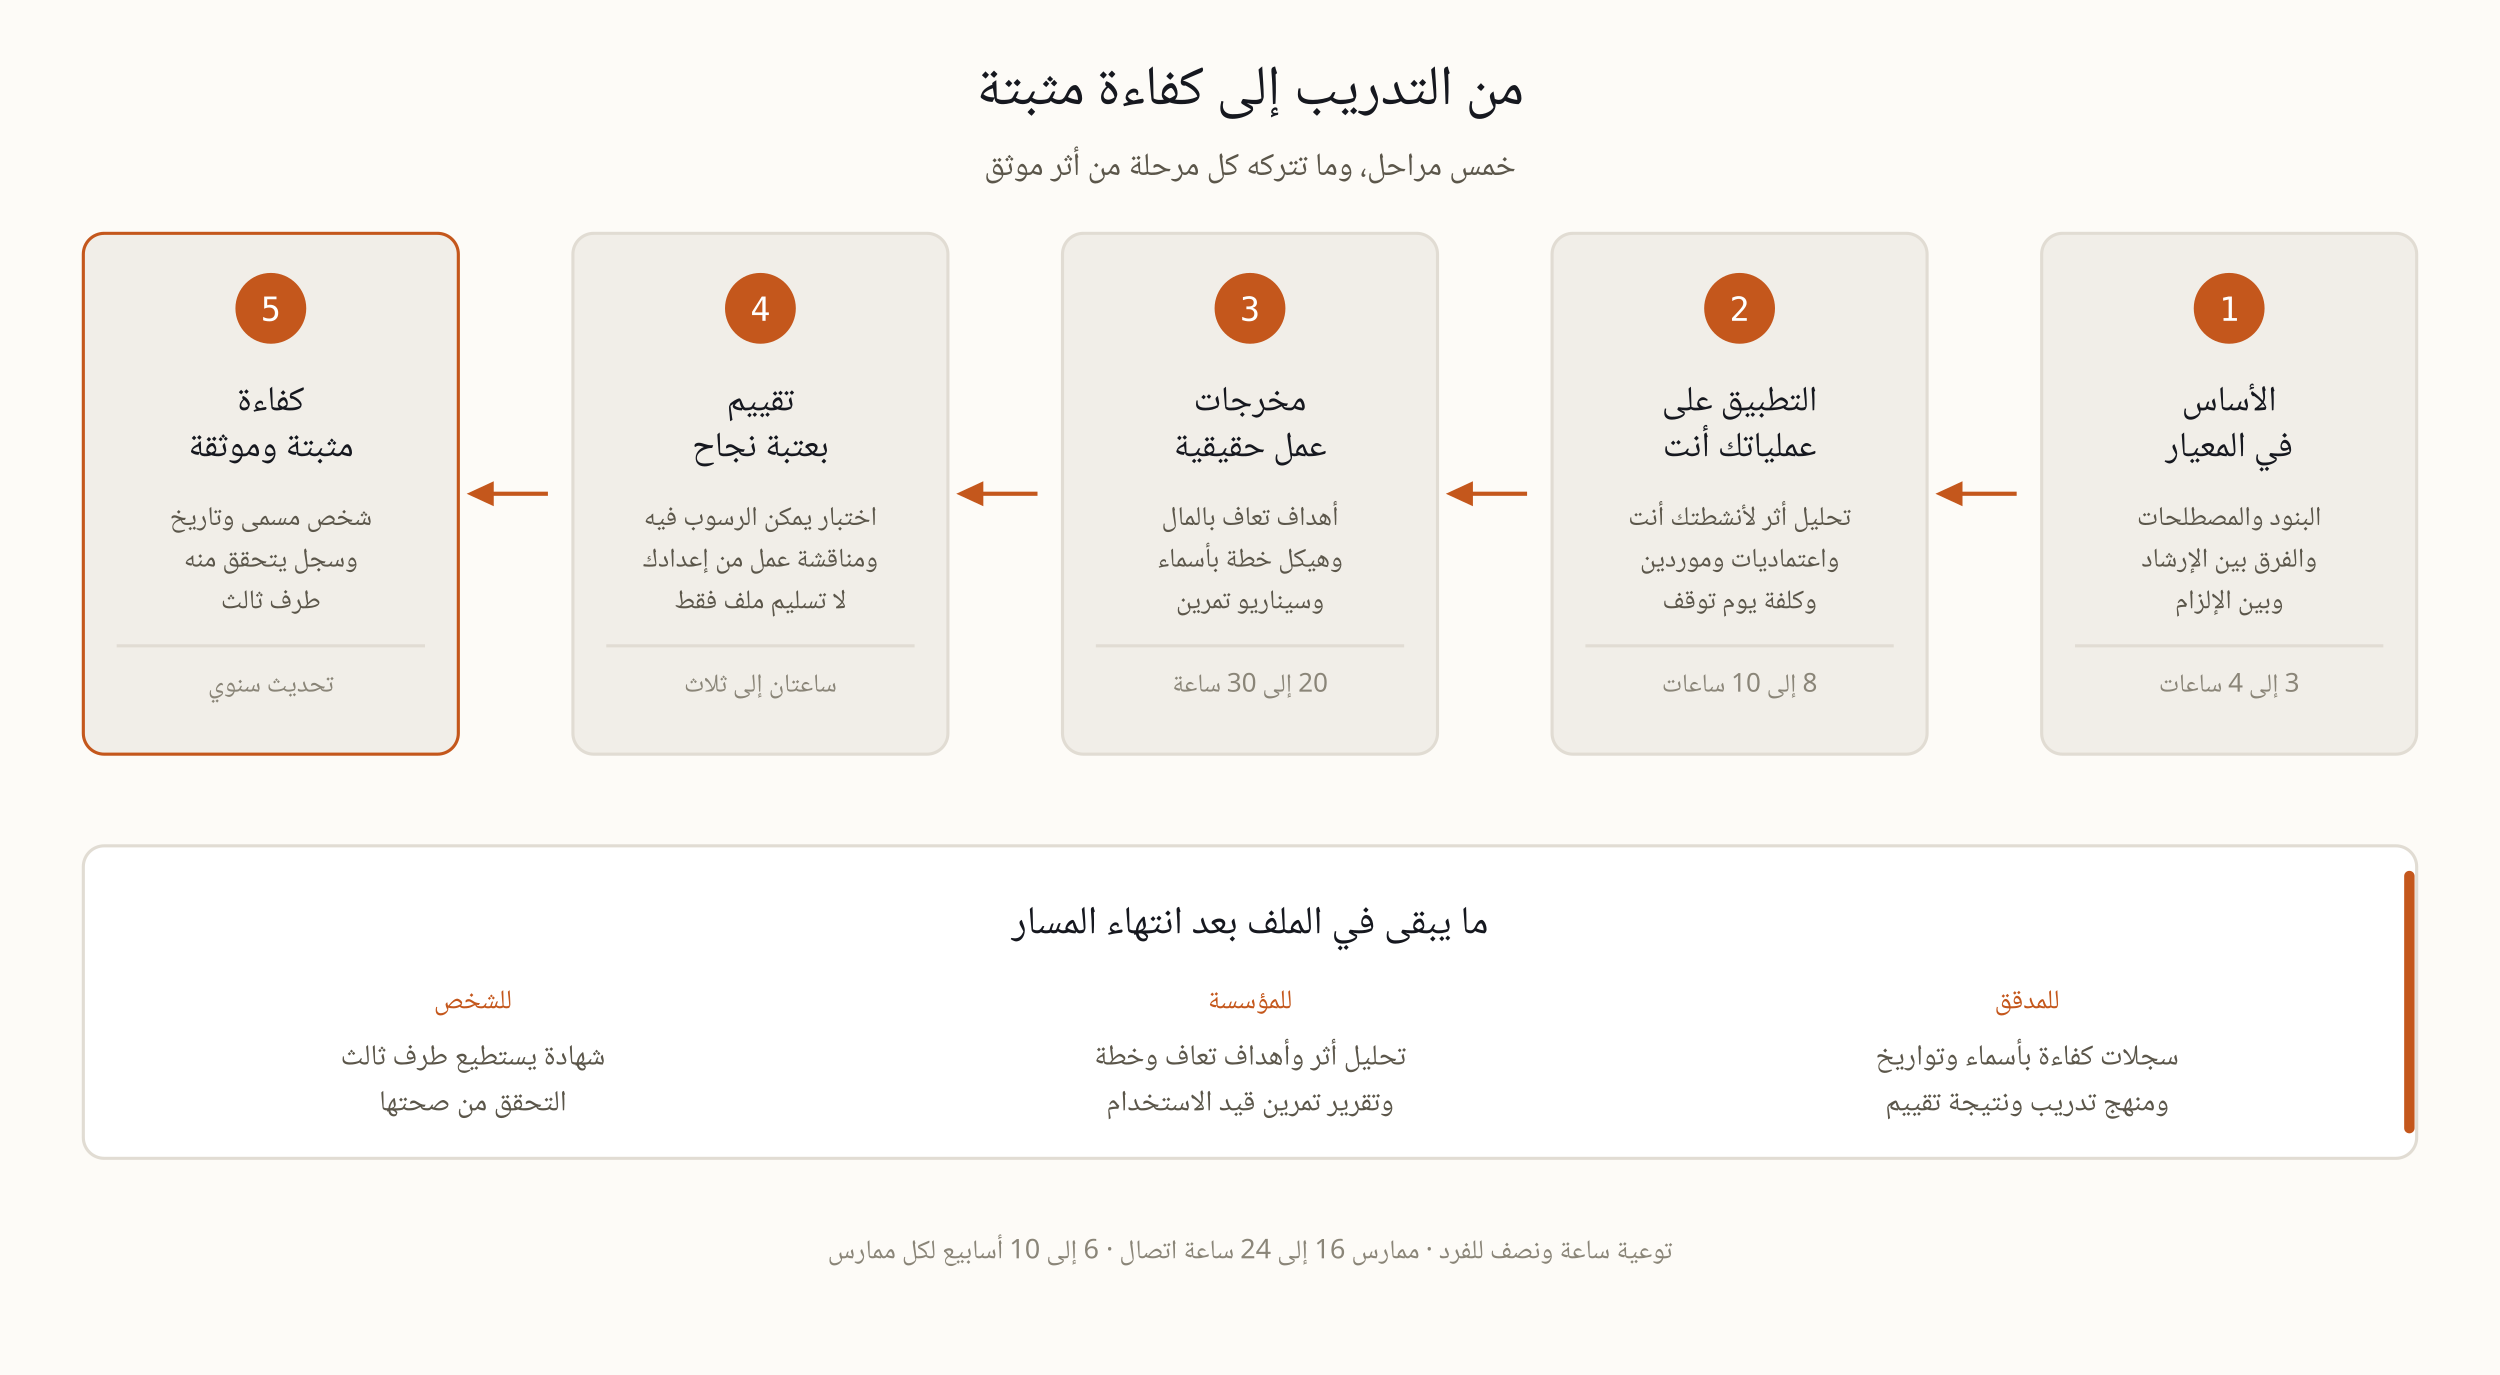
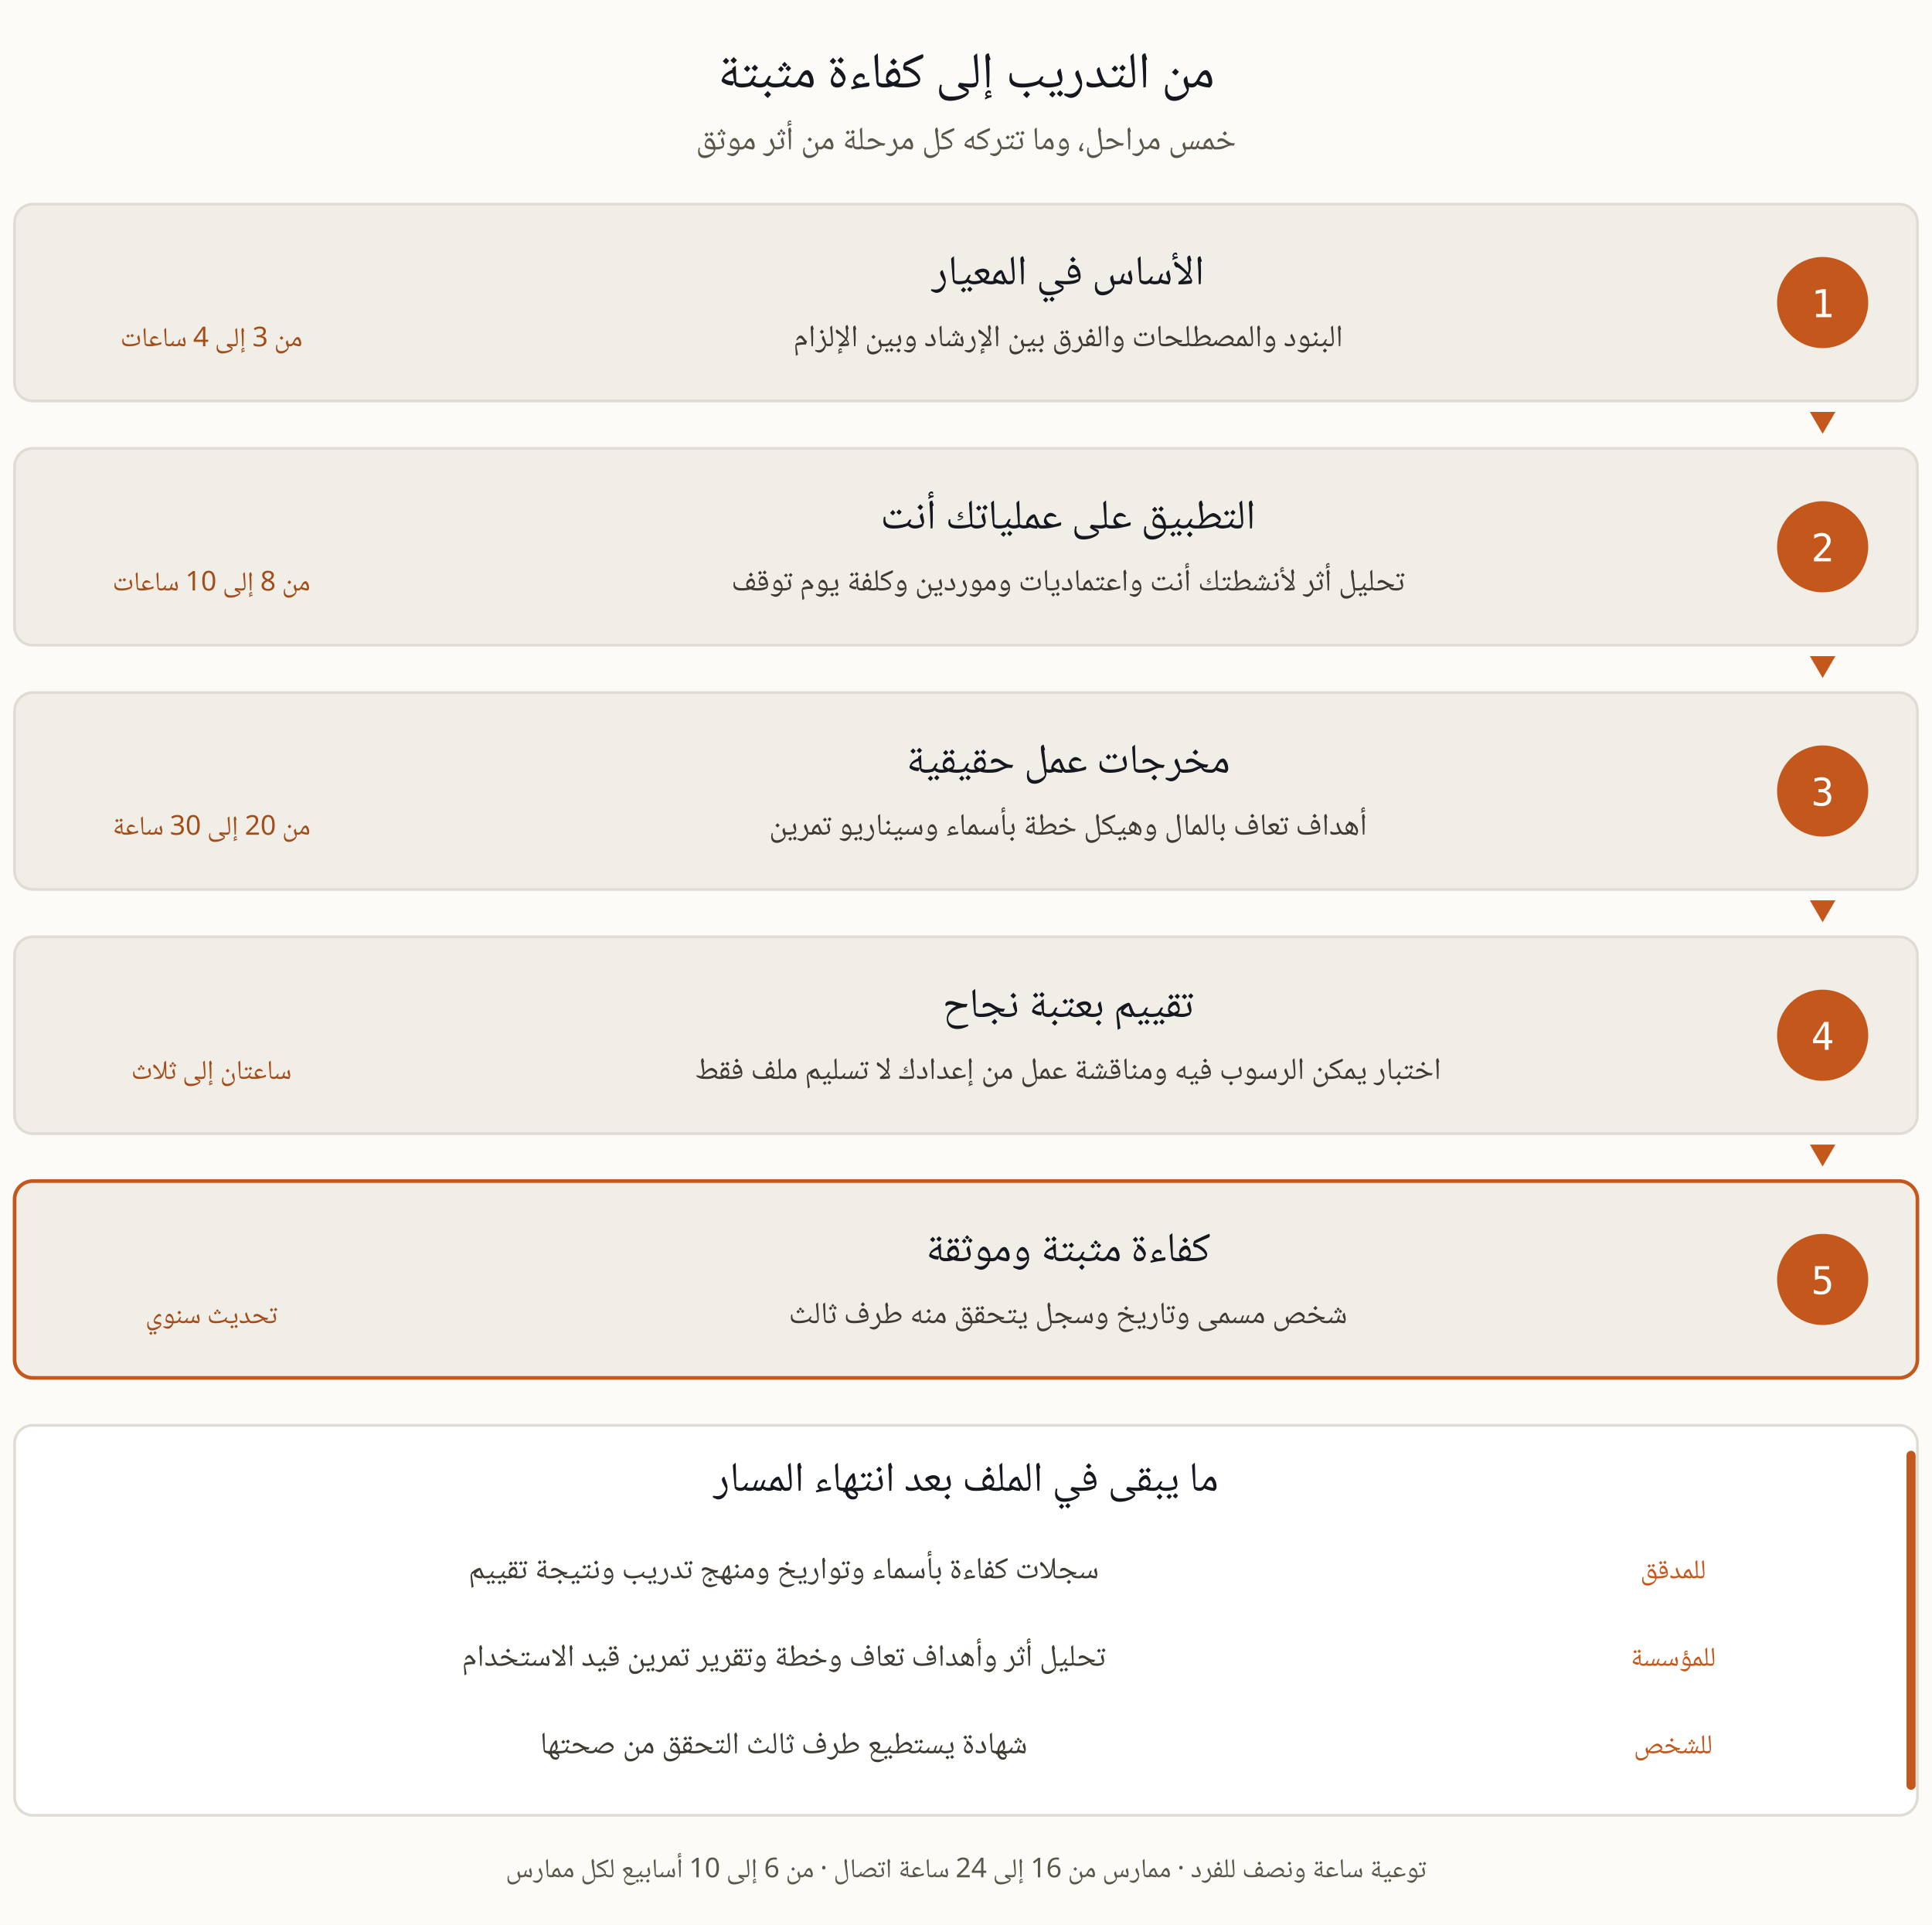
- <svg xmlns="http://www.w3.org/2000/svg" viewBox="0 0 1200 660" width="1200" height="660" direction="rtl" role="img" aria-label="خمس مراحل من التدريب على المعيار 7000 إلى كفاءة مثبتة، الأساس في المعيار ثم التطبيق على عملياتك ثم مخرجات العمل ثم التقييم ثم الكفاءة المثبتة">
-   <rect x="0" y="0" width="1200" height="660" fill="#FDFBF7" />
-   <text x="600" y="50" text-anchor="middle" font-family="'Noto Naskh Arabic','Segoe UI',Tahoma,serif" font-size="27" fill="#16181F">من التدريب إلى كفاءة مثبتة</text>
-   <text x="600" y="84" text-anchor="middle" font-family="'Noto Naskh Arabic','Segoe UI',Tahoma,serif" font-size="15.5" fill="#5B564A">خمس مراحل، وما تتركه كل مرحلة من أثر موثق</text>
-   <rect x="980" y="112" width="180" height="250" rx="10" fill="#F1EEE8" stroke="#E1DCD3" stroke-width="1.5" />
-   <circle cx="1070" cy="148" r="17" fill="#C4571C" />
-   <text x="1070" y="154" text-anchor="middle" font-family="Consolas, monospace" font-size="16" fill="#FFFFFF">1</text>
-   <text x="1070" y="197" text-anchor="middle" font-family="'Noto Naskh Arabic','Segoe UI',Tahoma,serif" font-size="17" fill="#16181F">الأساس</text>
-   <text x="1070" y="219" text-anchor="middle" font-family="'Noto Naskh Arabic','Segoe UI',Tahoma,serif" font-size="17" fill="#16181F">في المعيار</text>
-   <text x="1070" y="252" text-anchor="middle" font-family="'Noto Naskh Arabic','Segoe UI',Tahoma,serif" font-size="13" fill="#5B564A">البنود والمصطلحات</text>
-   <text x="1070" y="272" text-anchor="middle" font-family="'Noto Naskh Arabic','Segoe UI',Tahoma,serif" font-size="13" fill="#5B564A">والفرق بين الإرشاد</text>
-   <text x="1070" y="292" text-anchor="middle" font-family="'Noto Naskh Arabic','Segoe UI',Tahoma,serif" font-size="13" fill="#5B564A">وبين الإلزام</text>
-   <line x1="996" y1="310" x2="1144" y2="310" stroke="#E1DCD3" stroke-width="1.5" />
-   <text x="1070" y="332" text-anchor="middle" font-family="'Noto Naskh Arabic','Segoe UI',Tahoma,serif" font-size="12.5" fill="#8A8578">3 إلى 4 ساعات</text>
-   <rect x="745" y="112" width="180" height="250" rx="10" fill="#F1EEE8" stroke="#E1DCD3" stroke-width="1.5" />
-   <circle cx="835" cy="148" r="17" fill="#C4571C" />
-   <text x="835" y="154" text-anchor="middle" font-family="Consolas, monospace" font-size="16" fill="#FFFFFF">2</text>
-   <text x="835" y="197" text-anchor="middle" font-family="'Noto Naskh Arabic','Segoe UI',Tahoma,serif" font-size="17" fill="#16181F">التطبيق على</text>
-   <text x="835" y="219" text-anchor="middle" font-family="'Noto Naskh Arabic','Segoe UI',Tahoma,serif" font-size="17" fill="#16181F">عملياتك أنت</text>
-   <text x="835" y="252" text-anchor="middle" font-family="'Noto Naskh Arabic','Segoe UI',Tahoma,serif" font-size="13" fill="#5B564A">تحليل أثر لأنشطتك أنت</text>
-   <text x="835" y="272" text-anchor="middle" font-family="'Noto Naskh Arabic','Segoe UI',Tahoma,serif" font-size="13" fill="#5B564A">واعتماديات وموردين</text>
-   <text x="835" y="292" text-anchor="middle" font-family="'Noto Naskh Arabic','Segoe UI',Tahoma,serif" font-size="13" fill="#5B564A">وكلفة يوم توقف</text>
-   <line x1="761" y1="310" x2="909" y2="310" stroke="#E1DCD3" stroke-width="1.5" />
-   <text x="835" y="332" text-anchor="middle" font-family="'Noto Naskh Arabic','Segoe UI',Tahoma,serif" font-size="12.5" fill="#8A8578">8 إلى 10 ساعات</text>
-   <rect x="510" y="112" width="180" height="250" rx="10" fill="#F1EEE8" stroke="#E1DCD3" stroke-width="1.5" />
-   <circle cx="600" cy="148" r="17" fill="#C4571C" />
-   <text x="600" y="154" text-anchor="middle" font-family="Consolas, monospace" font-size="16" fill="#FFFFFF">3</text>
-   <text x="600" y="197" text-anchor="middle" font-family="'Noto Naskh Arabic','Segoe UI',Tahoma,serif" font-size="17" fill="#16181F">مخرجات</text>
-   <text x="600" y="219" text-anchor="middle" font-family="'Noto Naskh Arabic','Segoe UI',Tahoma,serif" font-size="17" fill="#16181F">عمل حقيقية</text>
-   <text x="600" y="252" text-anchor="middle" font-family="'Noto Naskh Arabic','Segoe UI',Tahoma,serif" font-size="13" fill="#5B564A">أهداف تعاف بالمال</text>
-   <text x="600" y="272" text-anchor="middle" font-family="'Noto Naskh Arabic','Segoe UI',Tahoma,serif" font-size="13" fill="#5B564A">وهيكل خطة بأسماء</text>
-   <text x="600" y="292" text-anchor="middle" font-family="'Noto Naskh Arabic','Segoe UI',Tahoma,serif" font-size="13" fill="#5B564A">وسيناريو تمرين</text>
-   <line x1="526" y1="310" x2="674" y2="310" stroke="#E1DCD3" stroke-width="1.5" />
-   <text x="600" y="332" text-anchor="middle" font-family="'Noto Naskh Arabic','Segoe UI',Tahoma,serif" font-size="12.5" fill="#8A8578">20 إلى 30 ساعة</text>
-   <rect x="275" y="112" width="180" height="250" rx="10" fill="#F1EEE8" stroke="#E1DCD3" stroke-width="1.5" />
-   <circle cx="365" cy="148" r="17" fill="#C4571C" />
-   <text x="365" y="154" text-anchor="middle" font-family="Consolas, monospace" font-size="16" fill="#FFFFFF">4</text>
-   <text x="365" y="197" text-anchor="middle" font-family="'Noto Naskh Arabic','Segoe UI',Tahoma,serif" font-size="17" fill="#16181F">تقييم</text>
-   <text x="365" y="219" text-anchor="middle" font-family="'Noto Naskh Arabic','Segoe UI',Tahoma,serif" font-size="17" fill="#16181F">بعتبة نجاح</text>
-   <text x="365" y="252" text-anchor="middle" font-family="'Noto Naskh Arabic','Segoe UI',Tahoma,serif" font-size="13" fill="#5B564A">اختبار يمكن الرسوب فيه</text>
-   <text x="365" y="272" text-anchor="middle" font-family="'Noto Naskh Arabic','Segoe UI',Tahoma,serif" font-size="13" fill="#5B564A">ومناقشة عمل من إعدادك</text>
-   <text x="365" y="292" text-anchor="middle" font-family="'Noto Naskh Arabic','Segoe UI',Tahoma,serif" font-size="13" fill="#5B564A">لا تسليم ملف فقط</text>
-   <line x1="291" y1="310" x2="439" y2="310" stroke="#E1DCD3" stroke-width="1.5" />
-   <text x="365" y="332" text-anchor="middle" font-family="'Noto Naskh Arabic','Segoe UI',Tahoma,serif" font-size="12.5" fill="#8A8578">ساعتان إلى ثلاث</text>
-   <rect x="40" y="112" width="180" height="250" rx="10" fill="#F1EEE8" stroke="#C4571C" stroke-width="1.5" />
-   <circle cx="130" cy="148" r="17" fill="#C4571C" />
-   <text x="130" y="154" text-anchor="middle" font-family="Consolas, monospace" font-size="16" fill="#FFFFFF">5</text>
-   <text x="130" y="197" text-anchor="middle" font-family="'Noto Naskh Arabic','Segoe UI',Tahoma,serif" font-size="17" fill="#16181F">كفاءة</text>
-   <text x="130" y="219" text-anchor="middle" font-family="'Noto Naskh Arabic','Segoe UI',Tahoma,serif" font-size="17" fill="#16181F">مثبتة وموثقة</text>
-   <text x="130" y="252" text-anchor="middle" font-family="'Noto Naskh Arabic','Segoe UI',Tahoma,serif" font-size="13" fill="#5B564A">شخص مسمى وتاريخ</text>
-   <text x="130" y="272" text-anchor="middle" font-family="'Noto Naskh Arabic','Segoe UI',Tahoma,serif" font-size="13" fill="#5B564A">وسجل يتحقق منه</text>
-   <text x="130" y="292" text-anchor="middle" font-family="'Noto Naskh Arabic','Segoe UI',Tahoma,serif" font-size="13" fill="#5B564A">طرف ثالث</text>
-   <line x1="56" y1="310" x2="204" y2="310" stroke="#E1DCD3" stroke-width="1.5" />
-   <text x="130" y="332" text-anchor="middle" font-family="'Noto Naskh Arabic','Segoe UI',Tahoma,serif" font-size="12.5" fill="#8A8578">تحديث سنوي</text>
-   <line x1="968" y1="237" x2="941" y2="237" stroke="#C4571C" stroke-width="2" />
-   <polygon points="942,231 929,237 942,243" fill="#C4571C" />
-   <line x1="733" y1="237" x2="706" y2="237" stroke="#C4571C" stroke-width="2" />
-   <polygon points="707,231 694,237 707,243" fill="#C4571C" />
-   <line x1="498" y1="237" x2="471" y2="237" stroke="#C4571C" stroke-width="2" />
-   <polygon points="472,231 459,237 472,243" fill="#C4571C" />
-   <line x1="263" y1="237" x2="236" y2="237" stroke="#C4571C" stroke-width="2" />
-   <polygon points="237,231 224,237 237,243" fill="#C4571C" />
-   <rect x="40" y="406" width="1120" height="150" rx="10" fill="#FFFFFF" stroke="#E1DCD3" stroke-width="1.5" />
-   <rect x="1154" y="418" width="5" height="126" rx="2.5" fill="#C4571C" />
-   <text x="600" y="448" text-anchor="middle" font-family="'Noto Naskh Arabic','Segoe UI',Tahoma,serif" font-size="19" fill="#16181F">ما يبقى في الملف بعد انتهاء المسار</text>
-   <text x="973" y="484" text-anchor="middle" font-family="'Noto Naskh Arabic','Segoe UI',Tahoma,serif" font-size="13" fill="#C4571C">للمدقق</text>
-   <text x="973" y="511" text-anchor="middle" font-family="'Noto Naskh Arabic','Segoe UI',Tahoma,serif" font-size="14" fill="#5B564A">سجلات كفاءة بأسماء وتواريخ</text>
-   <text x="973" y="533" text-anchor="middle" font-family="'Noto Naskh Arabic','Segoe UI',Tahoma,serif" font-size="14" fill="#5B564A">ومنهج تدريب ونتيجة تقييم</text>
-   <text x="600" y="484" text-anchor="middle" font-family="'Noto Naskh Arabic','Segoe UI',Tahoma,serif" font-size="13" fill="#C4571C">للمؤسسة</text>
-   <text x="600" y="511" text-anchor="middle" font-family="'Noto Naskh Arabic','Segoe UI',Tahoma,serif" font-size="14" fill="#5B564A">تحليل أثر وأهداف تعاف وخطة</text>
-   <text x="600" y="533" text-anchor="middle" font-family="'Noto Naskh Arabic','Segoe UI',Tahoma,serif" font-size="14" fill="#5B564A">وتقرير تمرين قيد الاستخدام</text>
-   <text x="227" y="484" text-anchor="middle" font-family="'Noto Naskh Arabic','Segoe UI',Tahoma,serif" font-size="13" fill="#C4571C">للشخص</text>
-   <text x="227" y="511" text-anchor="middle" font-family="'Noto Naskh Arabic','Segoe UI',Tahoma,serif" font-size="14" fill="#5B564A">شهادة يستطيع طرف ثالث</text>
-   <text x="227" y="533" text-anchor="middle" font-family="'Noto Naskh Arabic','Segoe UI',Tahoma,serif" font-size="14" fill="#5B564A">التحقق من صحتها</text>
-   <text x="600" y="604" text-anchor="middle" font-family="'Noto Naskh Arabic','Segoe UI',Tahoma,serif" font-size="13" fill="#8A8578">توعية ساعة ونصف للفرد · ممارس 16 إلى 24 ساعة اتصال · 6 إلى 10 أسابيع لكل ممارس</text>
+ <svg xmlns="http://www.w3.org/2000/svg" viewBox="0 0 1060 1056" width="1060" height="1056" direction="rtl" role="img" aria-label="خمس مراحل من التدريب على المعيار 7000 إلى كفاءة مثبتة، الأساس في المعيار ثم التطبيق على عملياتك ثم مخرجات العمل ثم التقييم ثم الكفاءة المثبتة">
+   <rect x="0" y="0" width="1060" height="1056" fill="#FDFBF7" />
+   <text x="530" y="48" text-anchor="middle" font-family="'Noto Naskh Arabic','Segoe UI',Tahoma,serif" font-size="28" fill="#16181F">من التدريب إلى كفاءة مثبتة</text>
+   <text x="530" y="82" text-anchor="middle" font-family="'Noto Naskh Arabic','Segoe UI',Tahoma,serif" font-size="18" fill="#5B564A">خمس مراحل، وما تتركه كل مرحلة من أثر موثق</text>
+   <rect x="8" y="112" width="1044" height="108" rx="10" fill="#F1EEE8" stroke="#E1DCD3" stroke-width="1.5" />
+   <circle cx="1000" cy="166" r="25" fill="#C4571C" />
+   <text x="1000" y="174" text-anchor="middle" font-family="Consolas, monospace" font-size="21" fill="#FFFFFF">1</text>
+   <text x="586" y="156" text-anchor="middle" font-family="'Noto Naskh Arabic','Segoe UI',Tahoma,serif" font-size="23" fill="#16181F">الأساس في المعيار</text>
+   <text x="586" y="190" text-anchor="middle" font-family="'Noto Naskh Arabic','Segoe UI',Tahoma,serif" font-size="17" fill="#3F3B33">البنود والمصطلحات والفرق بين الإرشاد وبين الإلزام</text>
+   <text x="116" y="190" text-anchor="middle" font-family="'Noto Naskh Arabic','Segoe UI',Tahoma,serif" font-size="15" fill="#A34D19">من 3 إلى 4 ساعات</text>
+   <polygon points="993,226 1007,226 1000,238" fill="#C4571C" />
+   <rect x="8" y="246" width="1044" height="108" rx="10" fill="#F1EEE8" stroke="#E1DCD3" stroke-width="1.5" />
+   <circle cx="1000" cy="300" r="25" fill="#C4571C" />
+   <text x="1000" y="308" text-anchor="middle" font-family="Consolas, monospace" font-size="21" fill="#FFFFFF">2</text>
+   <text x="586" y="290" text-anchor="middle" font-family="'Noto Naskh Arabic','Segoe UI',Tahoma,serif" font-size="23" fill="#16181F">التطبيق على عملياتك أنت</text>
+   <text x="586" y="324" text-anchor="middle" font-family="'Noto Naskh Arabic','Segoe UI',Tahoma,serif" font-size="17" fill="#3F3B33">تحليل أثر لأنشطتك أنت واعتماديات وموردين وكلفة يوم توقف</text>
+   <text x="116" y="324" text-anchor="middle" font-family="'Noto Naskh Arabic','Segoe UI',Tahoma,serif" font-size="15" fill="#A34D19">من 8 إلى 10 ساعات</text>
+   <polygon points="993,360 1007,360 1000,372" fill="#C4571C" />
+   <rect x="8" y="380" width="1044" height="108" rx="10" fill="#F1EEE8" stroke="#E1DCD3" stroke-width="1.5" />
+   <circle cx="1000" cy="434" r="25" fill="#C4571C" />
+   <text x="1000" y="442" text-anchor="middle" font-family="Consolas, monospace" font-size="21" fill="#FFFFFF">3</text>
+   <text x="586" y="424" text-anchor="middle" font-family="'Noto Naskh Arabic','Segoe UI',Tahoma,serif" font-size="23" fill="#16181F">مخرجات عمل حقيقية</text>
+   <text x="586" y="458" text-anchor="middle" font-family="'Noto Naskh Arabic','Segoe UI',Tahoma,serif" font-size="17" fill="#3F3B33">أهداف تعاف بالمال وهيكل خطة بأسماء وسيناريو تمرين</text>
+   <text x="116" y="458" text-anchor="middle" font-family="'Noto Naskh Arabic','Segoe UI',Tahoma,serif" font-size="15" fill="#A34D19">من 20 إلى 30 ساعة</text>
+   <polygon points="993,494 1007,494 1000,506" fill="#C4571C" />
+   <rect x="8" y="514" width="1044" height="108" rx="10" fill="#F1EEE8" stroke="#E1DCD3" stroke-width="1.5" />
+   <circle cx="1000" cy="568" r="25" fill="#C4571C" />
+   <text x="1000" y="576" text-anchor="middle" font-family="Consolas, monospace" font-size="21" fill="#FFFFFF">4</text>
+   <text x="586" y="558" text-anchor="middle" font-family="'Noto Naskh Arabic','Segoe UI',Tahoma,serif" font-size="23" fill="#16181F">تقييم بعتبة نجاح</text>
+   <text x="586" y="592" text-anchor="middle" font-family="'Noto Naskh Arabic','Segoe UI',Tahoma,serif" font-size="17" fill="#3F3B33">اختبار يمكن الرسوب فيه ومناقشة عمل من إعدادك لا تسليم ملف فقط</text>
+   <text x="116" y="592" text-anchor="middle" font-family="'Noto Naskh Arabic','Segoe UI',Tahoma,serif" font-size="15" fill="#A34D19">ساعتان إلى ثلاث</text>
+   <polygon points="993,628 1007,628 1000,640" fill="#C4571C" />
+   <rect x="8" y="648" width="1044" height="108" rx="10" fill="#F1EEE8" stroke="#C4571C" stroke-width="2" />
+   <circle cx="1000" cy="702" r="25" fill="#C4571C" />
+   <text x="1000" y="710" text-anchor="middle" font-family="Consolas, monospace" font-size="21" fill="#FFFFFF">5</text>
+   <text x="586" y="692" text-anchor="middle" font-family="'Noto Naskh Arabic','Segoe UI',Tahoma,serif" font-size="23" fill="#16181F">كفاءة مثبتة وموثقة</text>
+   <text x="586" y="726" text-anchor="middle" font-family="'Noto Naskh Arabic','Segoe UI',Tahoma,serif" font-size="17" fill="#3F3B33">شخص مسمى وتاريخ وسجل يتحقق منه طرف ثالث</text>
+   <text x="116" y="726" text-anchor="middle" font-family="'Noto Naskh Arabic','Segoe UI',Tahoma,serif" font-size="15" fill="#A34D19">تحديث سنوي</text>
+   <rect x="8" y="782" width="1044" height="214" rx="10" fill="#FFFFFF" stroke="#E1DCD3" stroke-width="1.5" />
+   <rect x="1046" y="796" width="5" height="186" rx="2.5" fill="#C4571C" />
+   <text x="530" y="818" text-anchor="middle" font-family="'Noto Naskh Arabic','Segoe UI',Tahoma,serif" font-size="23" fill="#16181F">ما يبقى في الملف بعد انتهاء المسار</text>
+   <text x="918" y="866" text-anchor="middle" font-family="'Noto Naskh Arabic','Segoe UI',Tahoma,serif" font-size="15" fill="#C4571C">للمدقق</text>
+   <text x="430" y="866" text-anchor="middle" font-family="'Noto Naskh Arabic','Segoe UI',Tahoma,serif" font-size="17" fill="#3F3B33">سجلات كفاءة بأسماء وتواريخ ومنهج تدريب ونتيجة تقييم</text>
+   <text x="918" y="914" text-anchor="middle" font-family="'Noto Naskh Arabic','Segoe UI',Tahoma,serif" font-size="15" fill="#C4571C">للمؤسسة</text>
+   <text x="430" y="914" text-anchor="middle" font-family="'Noto Naskh Arabic','Segoe UI',Tahoma,serif" font-size="17" fill="#3F3B33">تحليل أثر وأهداف تعاف وخطة وتقرير تمرين قيد الاستخدام</text>
+   <text x="918" y="962" text-anchor="middle" font-family="'Noto Naskh Arabic','Segoe UI',Tahoma,serif" font-size="15" fill="#C4571C">للشخص</text>
+   <text x="430" y="962" text-anchor="middle" font-family="'Noto Naskh Arabic','Segoe UI',Tahoma,serif" font-size="17" fill="#3F3B33">شهادة يستطيع طرف ثالث التحقق من صحتها</text>
+   <text x="530" y="1030" text-anchor="middle" font-family="'Noto Naskh Arabic','Segoe UI',Tahoma,serif" font-size="15" fill="#5B564A">توعية ساعة ونصف للفرد · ممارس من 16 إلى 24 ساعة اتصال · من 6 إلى 10 أسابيع لكل ممارس</text>
</svg>
